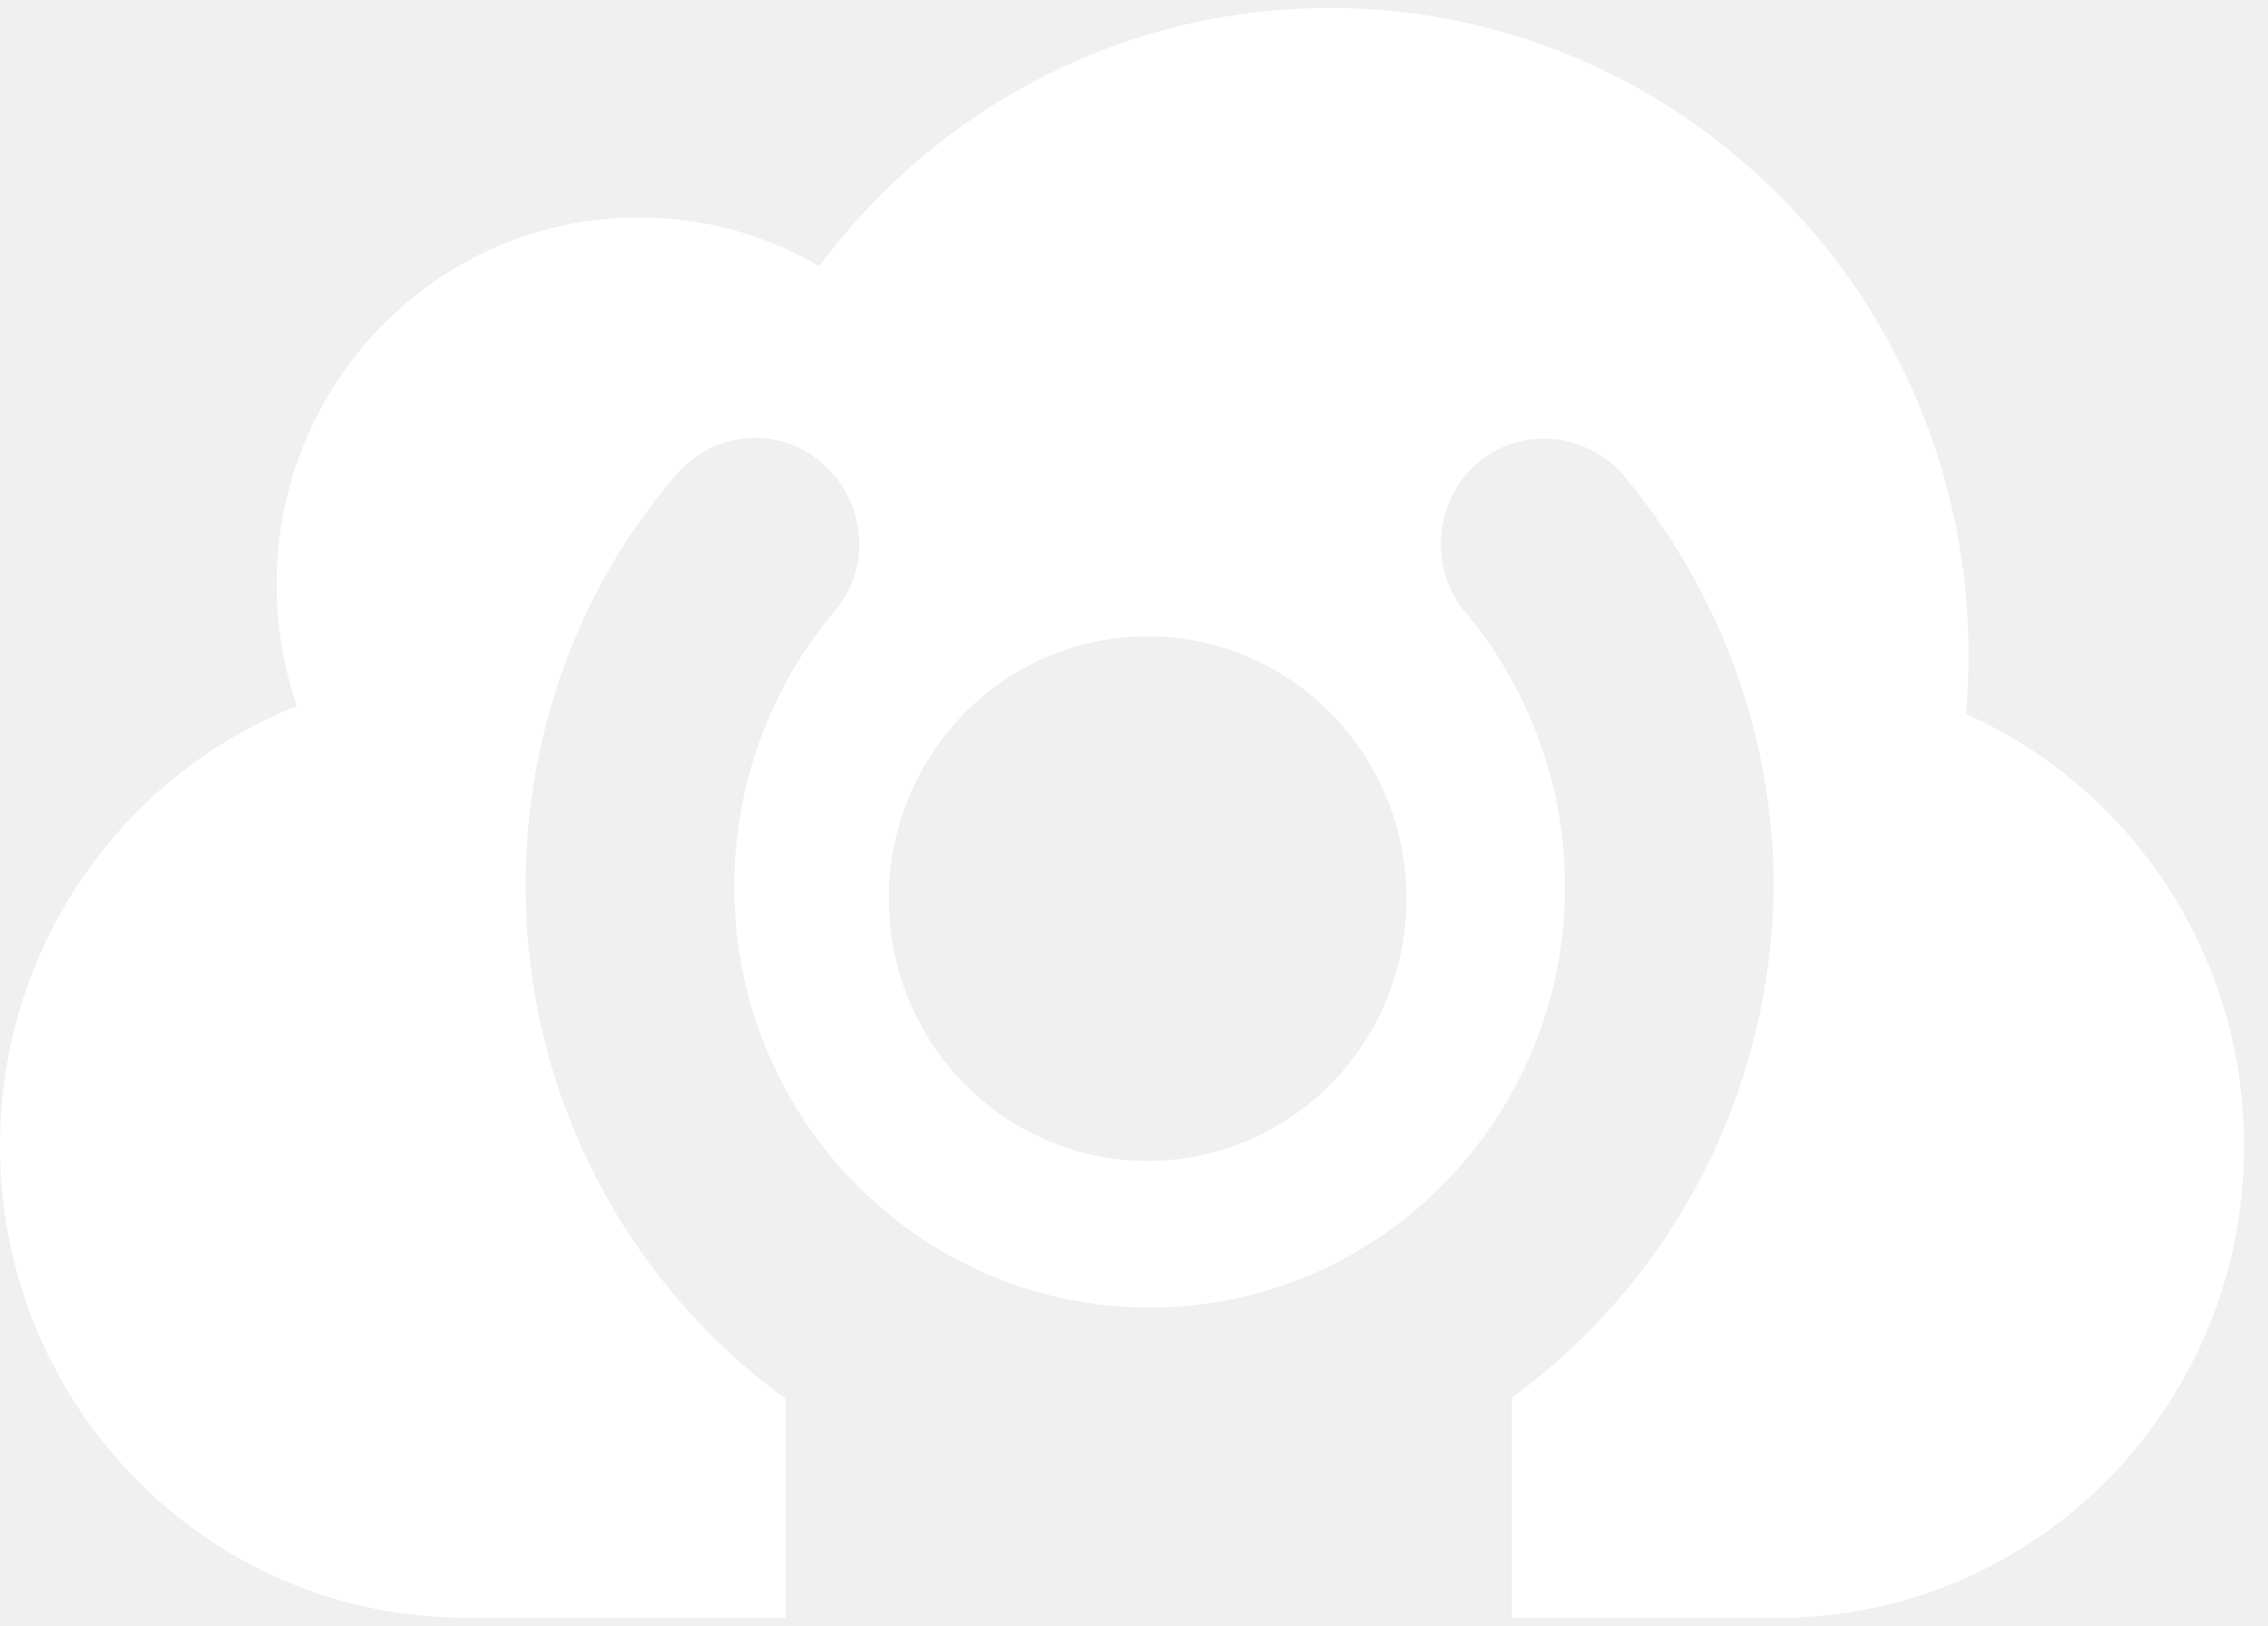
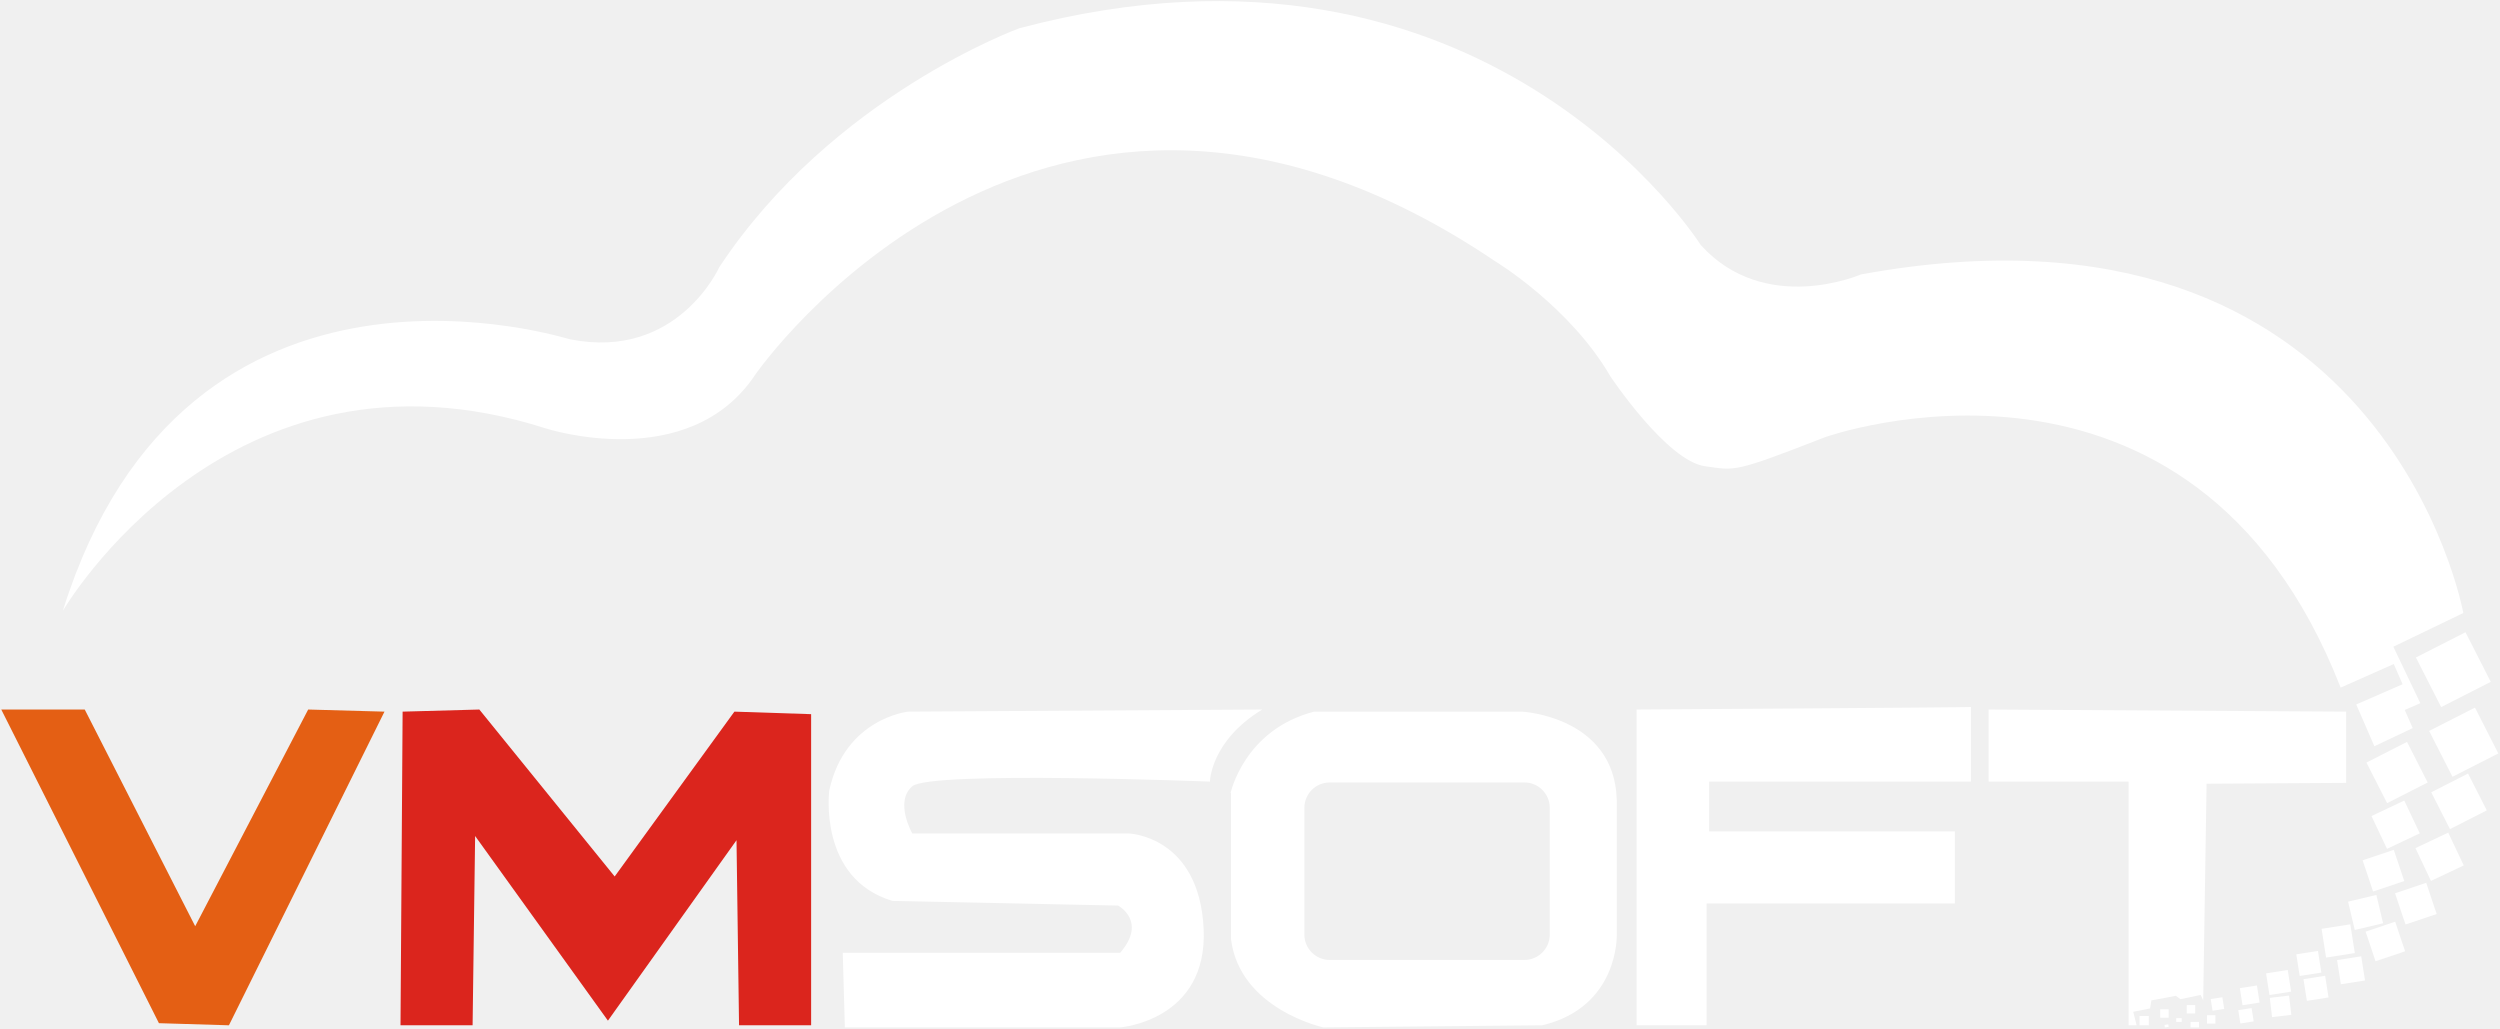
- <svg xmlns="http://www.w3.org/2000/svg" width="60px" height="43px" viewBox="0 0 60 43" version="1.1">
+ <svg xmlns="http://www.w3.org/2000/svg" width="593px" height="244px" viewBox="0 0 593 244" version="1.1">
  <defs />
  <g id="Page-1" stroke="none" stroke-width="1" fill="none" fill-rule="evenodd">
-     <g id="dataman-logo-icon" fill="#FFFFFF">
-       <path d="M20.779,36.998 C16.617,33.965 13.905,29.011 13.905,23.426 C13.905,19.442 15.285,15.564 17.889,12.557 C18.878,11.396 20.623,11.238 21.768,12.267 C22.914,13.269 23.07,15.037 22.055,16.198 C20.362,18.202 19.425,20.788 19.425,23.452 C19.425,29.599 24.346,34.585 30.413,34.585 C36.48,34.585 41.402,29.599 41.402,23.452 C41.402,20.788 40.464,18.229 38.772,16.198 C37.782,15.037 37.939,13.269 39.058,12.267 C40.204,11.264 41.948,11.423 42.938,12.557 C45.464,15.564 46.922,19.442 46.922,23.426 C46.875,28.994 44.151,33.935 39.996,36.97 L39.996,42.789 L20.779,42.789 L20.779,36.998 Z M12.759,42.781 C12.612,42.786 12.465,42.789 12.316,42.789 C5.514,42.789 0,37.202 0,30.311 C0,25.013 3.259,20.487 7.856,18.677 C7.507,17.67 7.317,16.587 7.317,15.459 C7.317,10.097 11.607,5.751 16.899,5.751 C18.637,5.751 20.267,6.22 21.673,7.039 C24.757,2.892 29.658,0.211 35.178,0.211 C44.512,0.211 52.078,7.876 52.078,17.332 C52.078,17.855 52.054,18.373 52.009,18.885 C56.343,20.817 59.368,25.206 59.368,30.311 C59.368,37.052 54.092,42.545 47.495,42.781 L47.495,42.789 L12.759,42.789 L12.759,42.781 L12.759,42.781 Z M30.361,30.707 C34.143,30.707 37.209,27.6 37.209,23.769 C37.209,19.937 34.143,16.831 30.361,16.831 C26.579,16.831 23.513,19.937 23.513,23.769 C23.513,27.6 26.579,30.707 30.361,30.707 Z" id="Oval" />
+     <g id="vmsoft">
+       <g id="Group">
+         <path d="M14.9,144.9 C14.9,144.9 54,77.5 129.4,101.6 C129.4,101.6 163.4,112.7 179.2,88.8 C179.2,88.8 247.7,-10.2 354.7,62 C354.7,62 372.4,72.7 382,89.3 C382,89.3 395.4,109.4 404.5,110.6 C411.7,111.6 411.1,112.2 432.9,103.7 C432.9,103.7 519.9,72.7 555.2,163.1 L567.8,157.5 L569.9,162.3 L558.9,167.1 L563.2,177 L572.3,172.7 L570.4,168.4 L574.1,166.8 L567.7,153.4 L584.3,145.4 C584.3,145.4 565.7,42.3 441.4,65.1 C441.4,65.1 418.7,75 403.4,58.1 C403.4,58.1 352.6,-22.7 241.8,6.7 C241.8,6.7 197.4,22.8 170.6,63.4 C170.6,63.4 160.7,85.5 135.3,80.5 C135.3,80.7 44.3,50.7 14.9,144.9 L14.9,144.9 Z" id="Shape" fill="#FFFFFF" />
+         <path d="M37.7,242.7 L0.3,168.3 L20.1,168.3 L46.3,219.7 L73.1,168.3 L91.2,168.8 L54.3,243.2 L37.7,242.7 Z" id="Shape" fill="#E45F14" />
+         <path d="M95,243.2 L112.1,243.2 L112.7,198.3 L144.2,242.1 L174.7,199.3 L175.3,243.2 L192.4,243.2 L192.4,169.4 L174.2,168.8 L145.8,207.9 L113.7,168.3 L95.5,168.8 L95,243.2 Z" id="Shape" fill="#DB251D" />
+         <path d="M299.4,168.3 L215.4,168.8 C215.4,168.8 200.4,170.4 196.7,187.5 C196.7,187.5 194,208.4 211.7,213.7 L265.2,214.8 C265.2,214.8 272.2,218.5 265.7,226 L199.9,226 L200.4,243.7 L265.7,243.7 C265.7,243.7 286.6,242.1 285.5,220.2 C284.4,198.3 267.8,197.7 267.8,197.7 L216.4,197.7 C216.4,197.7 212.1,190.2 216.4,186.5 C220.7,182.8 287,185.4 287,185.4 C287,185.4 287.1,175.8 299.4,168.3 L299.4,168.3 Z" id="Shape" fill="#FFFFFF" />
+         <path d="M388.2,168.3 L388.2,243.2 L404.8,243.2 L404.8,214.3 L463.7,214.3 L463.7,197.2 L405.4,197.2 L405.4,185.4 L467.5,185.4 L467.5,167.7 C467.4,167.8 389.8,168.3 388.2,168.3 L388.2,168.3 Z" id="Shape" fill="#FFFFFF" />
+         <path d="M471.7,168.3 L471.7,185.4 L504.9,185.4 L504.9,243.2 L506.8,243.2 L506,240 L510,239.2 L510.3,237.3 L516.1,236.2 L517.2,237 L522,236 L522.6,237.3 L523.4,185.9 L556.5,185.7 L556.5,168.8 L471.7,168.3 Z" id="Shape" fill="#FFFFFF" />
+         <path d="M291.9,188.1 C291.9,188.1 295.1,173.1 311.7,168.8 L361,168.8 C361,168.8 382.9,169.9 383.5,189.7 L383.5,221.8 C383.5,221.8 384,238.9 365.8,243.2 L313.9,243.7 C313.9,243.7 294.1,239.4 292,222.8 L292,188.1 L291.9,188.1 L291.9,188.1 Z M367.6,221.7 L367.6,191.6 C367.6,188.3 364.9,185.6 361.6,185.6 L315.4,185.6 C312.1,185.6 309.4,188.3 309.4,191.6 L309.4,221.7 C309.4,225 312.1,227.7 315.4,227.7 L361.6,227.7 C364.9,227.7 367.6,225 367.6,221.7 L367.6,221.7 Z" id="Shape" fill="#FFFFFF" />
+         <rect id="Rectangle-path" fill="#FFFFFF" transform="translate(581.9306, 158.8452) rotate(153.0199) translate(-581.9306, -158.8452) " x="575.33" y="152.245" width="13.201" height="13.201" />
+         <rect id="Rectangle-path" fill="#FFFFFF" transform="translate(584.3958, 176.0464) rotate(153.0199) translate(-584.3958, -176.0464) " x="578.296" y="169.946" width="12.2" height="12.2" />
+         <rect id="Rectangle-path" fill="#FFFFFF" transform="translate(568.583, 183.2425) rotate(153.0199) translate(-568.583, -183.2425) " x="563.183" y="177.842" width="10.8" height="10.8" />
+         <rect id="Rectangle-path" fill="#FFFFFF" transform="translate(583.2773, 190.0749) rotate(153.0199) translate(-583.2773, -190.0749) " x="578.377" y="185.175" width="9.8" height="9.8" />
+         <rect id="Rectangle-path" fill="#FFFFFF" transform="translate(568.2448, 195.6172) rotate(154.6778) translate(-568.2448, -195.6172) " x="563.945" y="191.317" width="8.6" height="8.6" />
+         <rect id="Rectangle-path" fill="#FFFFFF" transform="translate(578.6715, 203.2247) rotate(154.6778) translate(-578.6715, -203.2247) " x="574.372" y="198.925" width="8.6" height="8.6" />
+         <rect id="Rectangle-path" fill="#FFFFFF" transform="translate(565.3523, 206.524) rotate(161.44) translate(-565.3523, -206.524) " x="561.452" y="202.624" width="7.8" height="7.8" />
+         <rect id="Rectangle-path" fill="#FFFFFF" transform="translate(573.0409, 214.3453) rotate(161.44) translate(-573.0409, -214.3453) " x="569.141" y="210.445" width="7.8" height="7.8" />
+         <rect id="Rectangle-path" fill="#FFFFFF" transform="translate(565.8062, 223.3153) rotate(161.44) translate(-565.8062, -223.3153) " x="562.106" y="219.615" width="7.4" height="7.4" />
+         <rect id="Rectangle-path" fill="#FFFFFF" transform="translate(561.1158, 216.4331) rotate(166.6906) translate(-561.1158, -216.4331) " x="557.666" y="212.983" width="6.9" height="6.9" />
+         <rect id="Rectangle-path" fill="#FFFFFF" transform="translate(554.6206, 223.1927) rotate(171.0831) translate(-554.6206, -223.1927) " x="551.171" y="219.743" width="6.9" height="6.9" />
+         <rect id="Rectangle-path" fill="#FFFFFF" transform="translate(557.6685, 230.1508) rotate(171.0831) translate(-557.6685, -230.1508) " x="554.769" y="227.251" width="5.8" height="5.8" />
+         <rect id="Rectangle-path" fill="#FFFFFF" transform="translate(547.6521, 228.5297) rotate(171.0831) translate(-547.6521, -228.5297) " x="545.052" y="225.93" width="5.2" height="5.2" />
+         <rect id="Rectangle-path" fill="#FFFFFF" transform="translate(540.4829, 233.0489) rotate(171.0831) translate(-540.4829, -233.0489) " x="537.883" y="230.449" width="5.2" height="5.2" />
+         <rect id="Rectangle-path" fill="#FFFFFF" transform="translate(533.6338, 236.0971) rotate(171.0831) translate(-533.6338, -236.0971) " x="531.584" y="234.047" width="4.1" height="4.1" />
+         <rect id="Rectangle-path" fill="#FFFFFF" transform="translate(532.7473, 240.9415) rotate(171.0831) translate(-532.7473, -240.9415) " x="531.147" y="239.342" width="3.2" height="3.2" />
+         <rect id="Rectangle-path" fill="#FFFFFF" transform="translate(525.9783, 238.1441) rotate(171.0831) translate(-525.9783, -238.1441) " x="524.578" y="236.744" width="2.8" height="2.8" />
+         <rect id="Rectangle-path" fill="#FFFFFF" x="523.5" y="240.8" width="2" height="2" />
+         <rect id="Rectangle-path" fill="#FFFFFF" transform="translate(540.9482, 238.7058) rotate(173.2694) translate(-540.9482, -238.7058) " x="538.648" y="236.406" width="4.6" height="4.6" />
+         <rect id="Rectangle-path" fill="#FFFFFF" transform="translate(549.3573, 234.4282) rotate(171.0831) translate(-549.3573, -234.4282) " x="546.757" y="231.828" width="5.2" height="5.2" />
+         <rect id="Rectangle-path" fill="#FFFFFF" x="518.7" y="238.4" width="2" height="2" />
+         <rect id="Rectangle-path" fill="#FFFFFF" x="519.6" y="242.4" width="2" height="1.3" />
+         <rect id="Rectangle-path" fill="#FFFFFF" x="516.2" y="241.5" width="1.3" height="0.9" />
+         <rect id="Rectangle-path" fill="#FFFFFF" transform="translate(513.9148, 243.3394) rotate(170.7289) translate(-513.9148, -243.3394) " x="513.465" y="243.039" width="0.9" height="0.6" />
+         <rect id="Rectangle-path" fill="#FFFFFF" x="512.4" y="239.4" width="2" height="2" />
+         <rect id="Rectangle-path" fill="#FFFFFF" x="507.5" y="241" width="2.2" height="2.2" />
+       </g>
    </g>
  </g>
</svg>
